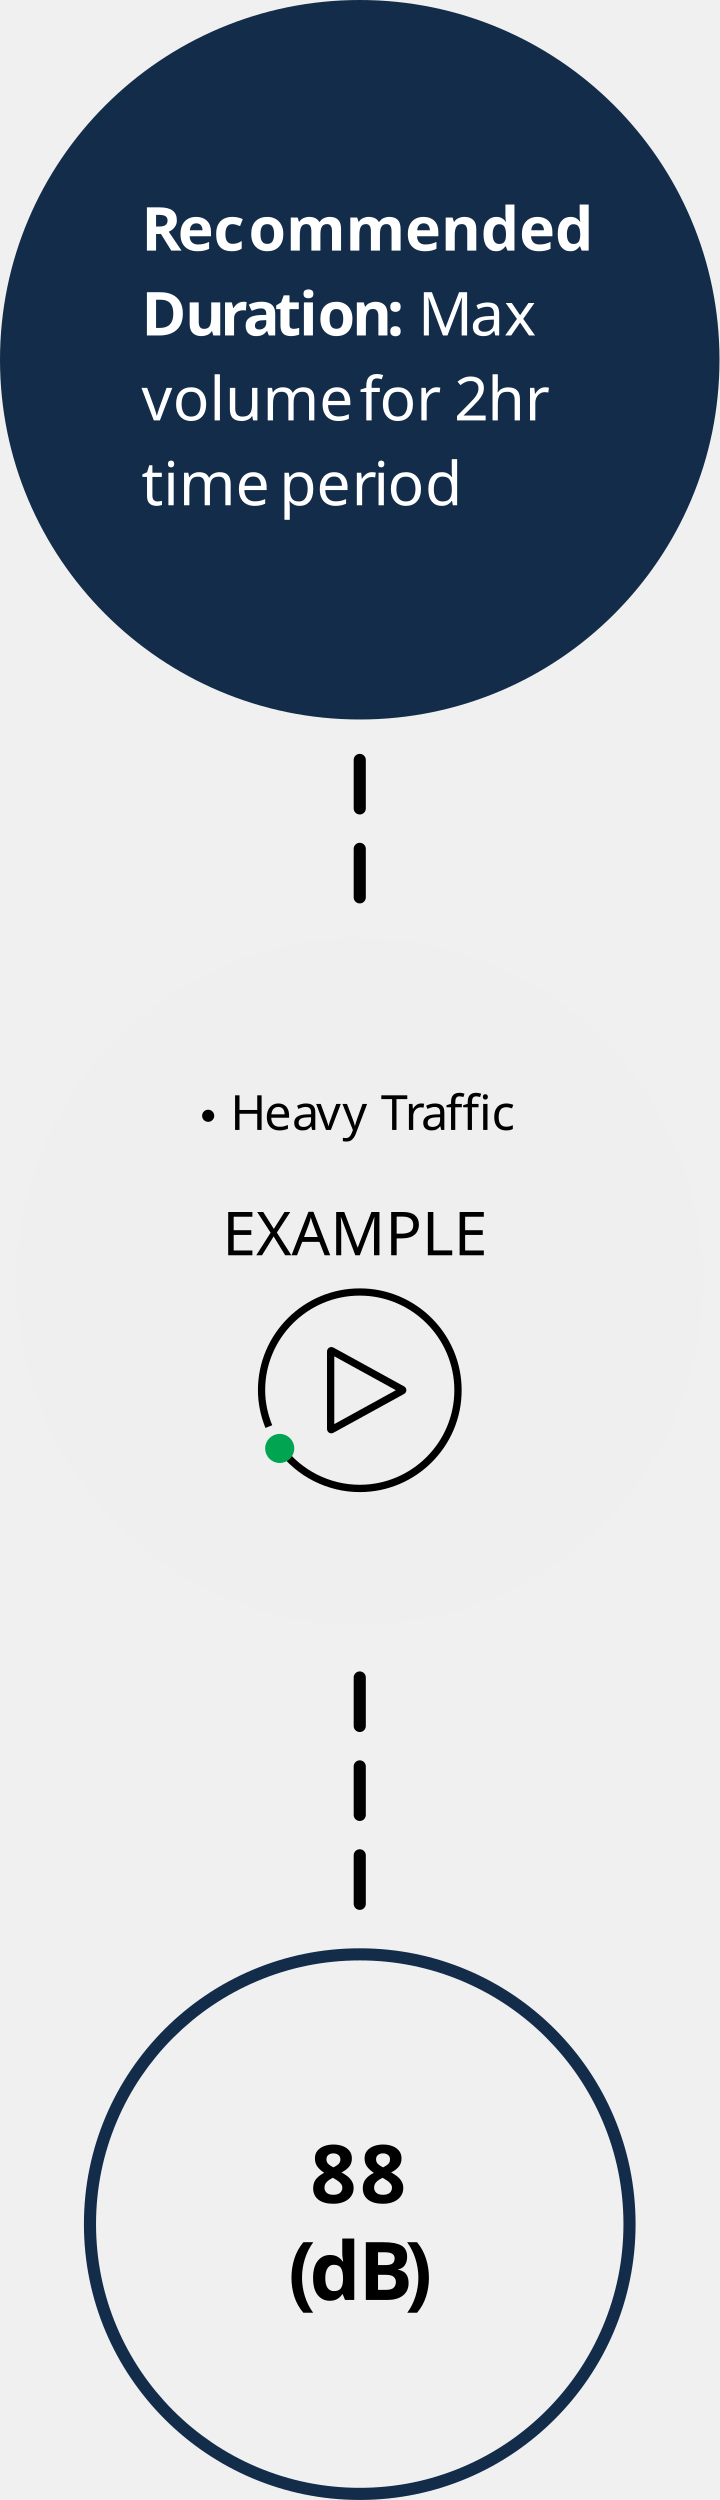
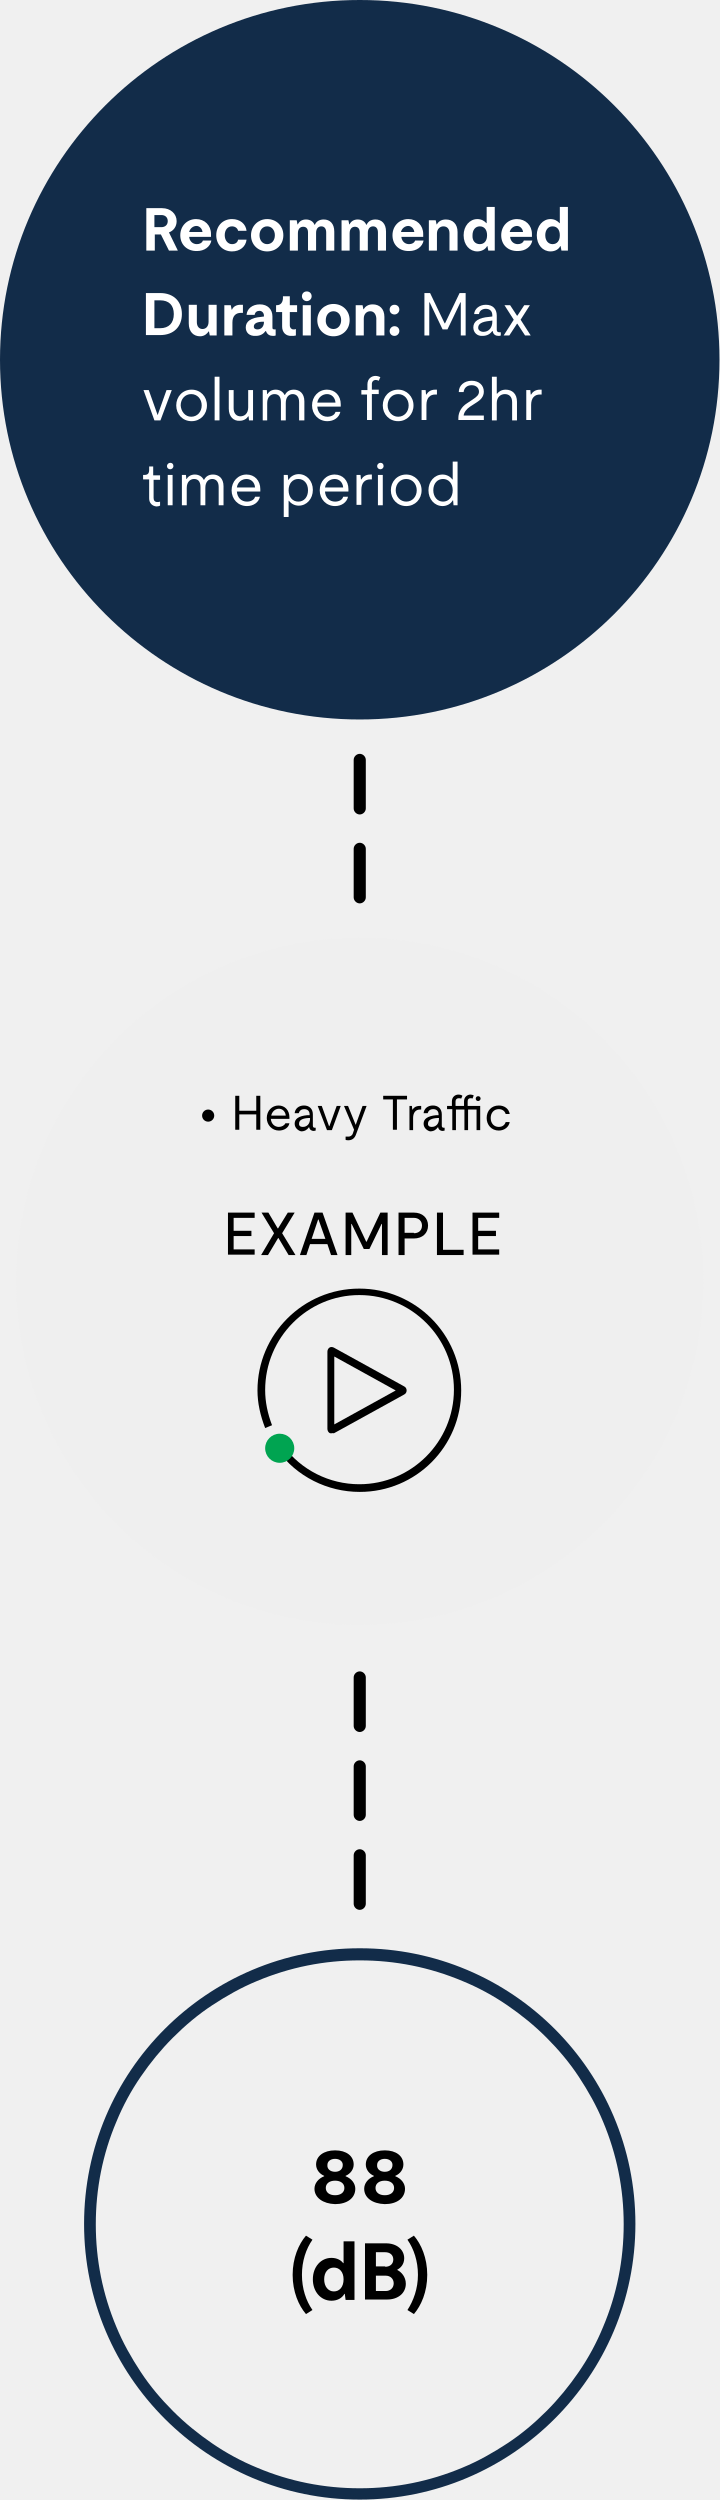
- <svg xmlns="http://www.w3.org/2000/svg" id="Working_File" viewBox="0 0 178 618.49">
-   <defs>
-     <style>.cls-1,.cls-2{fill:none;}.cls-3{letter-spacing:.01em;}.cls-4{letter-spacing:-.02em;}.cls-5{letter-spacing:-.02em;}.cls-6{letter-spacing:0em;}.cls-7{letter-spacing:0em;}.cls-8,.cls-9,.cls-10,.cls-11,.cls-12,.cls-13{isolation:isolate;}.cls-8,.cls-9,.cls-12{font-size:15px;}.cls-8,.cls-10{font-family:ULModerat-Bold, 'UL Moderat';font-weight:700;}.cls-8,.cls-12{fill:#fff;}.cls-14{fill:#efefef;}.cls-15{fill:#00a451;}.cls-16{fill:#122c49;}.cls-17{letter-spacing:-.02em;}.cls-18{letter-spacing:-.09em;}.cls-19{letter-spacing:-.01em;}.cls-20{letter-spacing:-.01em;}.cls-9{font-family:ULModerat-Medium, 'UL Moderat';font-weight:500;}.cls-21{letter-spacing:0em;}.cls-10{font-size:20px;}.cls-22{letter-spacing:-.04em;}.cls-23{letter-spacing:0em;}.cls-24{letter-spacing:-.01em;}.cls-25{letter-spacing:0em;}.cls-26{letter-spacing:0em;}.cls-27{letter-spacing:0em;}.cls-28{letter-spacing:0em;}.cls-29{letter-spacing:0em;}.cls-30{letter-spacing:-.05em;}.cls-31{letter-spacing:0em;}.cls-2{stroke:#000;stroke-linecap:round;stroke-width:3px;}.cls-32{letter-spacing:-.02em;}.cls-12,.cls-13{font-family:ULModerat-Regular, 'UL Moderat';}.cls-13{font-size:12px;}.cls-33{letter-spacing:-.07em;}.cls-34{letter-spacing:0em;}.cls-35{letter-spacing:0em;}.cls-36{letter-spacing:-.02em;}</style>
-   </defs>
-   <line id="Line_164" class="cls-2" x1="89" y1="437" x2="89" y2="449" />
-   <line id="Line_142" class="cls-2" x1="89" y1="188" x2="89" y2="200" />
-   <line id="Line_145" class="cls-2" x1="89" y1="415" x2="89" y2="427" />
-   <line id="Line_165" class="cls-2" x1="89" y1="459" x2="89" y2="471" />
-   <line id="Line_143" class="cls-2" x1="89" y1="210" x2="89" y2="222" />
+ <svg xmlns="http://www.w3.org/2000/svg" version="1.1" id="Working_File" x="0px" y="0px" viewBox="0 0 178 618.5" style="enable-background:new 0 0 178 618.5;" xml:space="preserve">
+   <style type="text/css">
+ 	.st0{fill:none;}
+ 	.st1{fill:#122C49;}
+ 	.st2{fill:#EFEFEF;}
+ 	.st3{enable-background:new    ;}
+ 	.st4{fill:#FFFFFF;}
+ 	.st5{fill:#00A451;}
+ </style>
+   <g id="Line_164">
+     <path d="M89,450.5c-0.8,0-1.5-0.7-1.5-1.5v-12c0-0.8,0.7-1.5,1.5-1.5s1.5,0.7,1.5,1.5v12C90.5,449.8,89.8,450.5,89,450.5z" />
+   </g>
+   <g id="Line_142">
+     <path d="M89,201.5c-0.8,0-1.5-0.7-1.5-1.5v-12c0-0.8,0.7-1.5,1.5-1.5s1.5,0.7,1.5,1.5v12C90.5,200.8,89.8,201.5,89,201.5z" />
+   </g>
+   <g id="Line_145">
+     <path d="M89,428.5c-0.8,0-1.5-0.7-1.5-1.5v-12c0-0.8,0.7-1.5,1.5-1.5s1.5,0.7,1.5,1.5v12C90.5,427.8,89.8,428.5,89,428.5z" />
+   </g>
+   <g id="Line_165">
+     <path d="M89,472.5c-0.8,0-1.5-0.7-1.5-1.5v-12c0-0.8,0.7-1.5,1.5-1.5s1.5,0.7,1.5,1.5v12C90.5,471.8,89.8,472.5,89,472.5z" />
+   </g>
+   <g id="Line_143">
+     <path d="M89,223.5c-0.8,0-1.5-0.7-1.5-1.5v-12c0-0.8,0.7-1.5,1.5-1.5s1.5,0.7,1.5,1.5v12C90.5,222.8,89.8,223.5,89,223.5z" />
+   </g>
  <g id="Group_185">
    <g id="Path_8">
-       <path class="cls-1" d="m89,482c37.69,0,68.24,30.55,68.24,68.24s-30.55,68.24-68.24,68.24-68.24-30.55-68.24-68.24h0c0-37.69,30.55-68.24,68.24-68.24Z" />
-       <path class="cls-16" d="m89,485c-8.81,0-17.35,1.72-25.39,5.13-3.87,1.63-7.59,3.66-11.08,6.01-3.46,2.33-6.7,5.02-9.66,7.97s-5.63,6.2-7.97,9.66c-2.36,3.49-4.38,7.22-6.01,11.08-3.4,8.04-5.13,16.59-5.13,25.39s1.72,17.35,5.13,25.39c1.63,3.87,3.66,7.59,6.01,11.08,2.33,3.46,5.02,6.7,7.97,9.66s6.2,5.63,9.66,7.97c3.49,2.36,7.22,4.38,11.08,6.01,8.04,3.4,16.59,5.13,25.39,5.13s17.35-1.72,25.39-5.13c3.87-1.63,7.59-3.66,11.08-6.01,3.46-2.33,6.7-5.02,9.66-7.97s5.63-6.2,7.97-9.66c2.36-3.49,4.38-7.22,6.01-11.08,3.4-8.04,5.13-16.59,5.13-25.39s-1.72-17.35-5.13-25.39c-1.63-3.87-3.66-7.59-6.01-11.08-2.33-3.46-5.02-6.7-7.97-9.66s-6.2-5.63-9.66-7.97c-3.49-2.36-7.22-4.38-11.08-6.01-8.04-3.4-16.59-5.13-25.39-5.13m0-3c37.69,0,68.24,30.55,68.24,68.24s-30.55,68.24-68.24,68.24-68.24-30.55-68.24-68.24,30.55-68.24,68.24-68.24Z" />
-     </g>
-     <circle id="Ellipse_47" class="cls-14" cx="89" cy="317" r="85" />
+       <g>
+         <path class="st0" d="M89,482c37.7,0,68.2,30.5,68.2,68.2s-30.6,68.2-68.2,68.2s-68.2-30.5-68.2-68.2l0,0     C20.8,512.5,51.3,482,89,482z" />
+       </g>
+       <g>
+         <path class="st1" d="M89,485c-8.8,0-17.3,1.7-25.4,5.1c-3.9,1.6-7.6,3.7-11.1,6c-3.5,2.3-6.7,5-9.7,8s-5.6,6.2-8,9.7     c-2.4,3.5-4.4,7.2-6,11.1c-3.4,8-5.1,16.6-5.1,25.4s1.7,17.3,5.1,25.4c1.6,3.9,3.7,7.6,6,11.1c2.3,3.5,5,6.7,8,9.7s6.2,5.6,9.7,8     c3.5,2.4,7.2,4.4,11.1,6c8,3.4,16.6,5.1,25.4,5.1s17.3-1.7,25.4-5.1c3.9-1.6,7.6-3.7,11.1-6c3.5-2.3,6.7-5,9.7-8s5.6-6.2,8-9.7     c2.4-3.5,4.4-7.2,6-11.1c3.4-8,5.1-16.6,5.1-25.4s-1.7-17.3-5.1-25.4c-1.6-3.9-3.7-7.6-6-11.1c-2.3-3.5-5-6.7-8-9.7     s-6.2-5.6-9.7-8c-3.5-2.4-7.2-4.4-11.1-6C106.3,486.7,97.8,485,89,485 M89,482c37.7,0,68.2,30.5,68.2,68.2s-30.6,68.2-68.2,68.2     s-68.2-30.5-68.2-68.2S51.3,482,89,482z" />
+       </g>
+     </g>
+     <g id="Ellipse_47">
+       <circle class="st2" cx="89" cy="317" r="85" />
+     </g>
    <g id="Group_95">
-       <circle id="Ellipse_18" class="cls-16" cx="89" cy="89" r="89" />
-       <g id="Recommended_Duration:_Max_volume_for_2hr_time_period" class="cls-11">
-         <text class="cls-8" transform="translate(35 62)">
-           <tspan class="cls-22" x="0" y="0">R</tspan>
-           <tspan class="cls-31" x="8.98" y="0">e</tspan>
-           <tspan class="cls-34" x="17.81" y="0">c</tspan>
-           <tspan x="26.48" y="0">ommended</tspan>
-         </text>
-         <text class="cls-8" transform="translate(35 83)">
-           <tspan class="cls-21" x="0" y="0">D</tspan>
-           <tspan class="cls-31" x="10.8" y="0">u</tspan>
-           <tspan class="cls-24" x="19.5" y="0">r</tspan>
-           <tspan class="cls-19" x="25.15" y="0">a</tspan>
-           <tspan class="cls-23" x="32.98" y="0">t</tspan>
-           <tspan x="39.01" y="0">io</tspan>
-           <tspan class="cls-36" x="52.11" y="0">n</tspan>
-           <tspan x="60.7" y="0">: </tspan>
-         </text>
-         <text class="cls-12" transform="translate(103.4 83)">
-           <tspan class="cls-17" x="0" y="0">M</tspan>
-           <tspan x="12.89" y="0">ax </tspan>
-         </text>
-         <text class="cls-12" transform="translate(35 104)">
-           <tspan class="cls-17" x="0" y="0">v</tspan>
-           <tspan x="7.74" y="0">olume </tspan>
-           <tspan class="cls-4" x="53.98" y="0">f</tspan>
-           <tspan x="58.89" y="0">or </tspan>
-           <tspan class="cls-26" x="77.35" y="0">2</tspan>
-           <tspan class="cls-31" x="85.57" y="0">hr </tspan>
-         </text>
-         <text class="cls-12" transform="translate(35 125)">
-           <tspan class="cls-3" x="0" y="0">t</tspan>
-           <tspan x="5.38" y="0">ime </tspan>
-           <tspan class="cls-29" x="34.09" y="0">p</tspan>
-           <tspan x="43.29" y="0">e</tspan>
-           <tspan class="cls-7" x="52" y="0">r</tspan>
-           <tspan x="57.37" y="0">i</tspan>
-           <tspan class="cls-29" x="60.88" y="0">o</tspan>
-           <tspan x="70.14" y="0">d</tspan>
-         </text>
+       <g id="Ellipse_18">
+         <circle class="st1" cx="89" cy="89" r="89" />
+       </g>
+       <g id="Recommended_Duration:_Max_volume_for_2hr_time_period">
+         <g class="st3">
+           <path class="st4" d="M36.1,51.5h4c2.1,0,3.6,1.4,3.6,3.2c0,1.4-0.8,2.4-1.9,2.8L44,62h-2.2l-2-4h-1.5v4h-2.1V51.5z M39.9,56.2      c1,0,1.6-0.6,1.6-1.5c0-0.9-0.6-1.5-1.6-1.5h-1.7v3H39.9z" />
+         </g>
+         <g class="st3">
+           <path class="st4" d="M44.6,58.2c0-2.3,1.7-4,3.9-4c2.1,0,3.7,1.5,3.7,3.7c0,0.2,0,0.4,0,0.7h-5.4c0.1,1.1,0.9,1.8,1.9,1.8      c0.7,0,1.3-0.3,1.5-0.9h2.1c-0.3,1.6-1.8,2.6-3.5,2.6C46.4,62.2,44.6,60.6,44.6,58.2z M50.1,57.4c-0.1-0.9-0.8-1.5-1.5-1.5      c-0.8,0-1.6,0.6-1.8,1.5H50.1z" />
+         </g>
+         <g class="st3">
+           <path class="st4" d="M53.5,58.2c0-2.3,1.6-4,3.9-4c2,0,3.4,1.2,3.6,2.9h-2.1c-0.1-0.6-0.7-1.1-1.5-1.1c-1.1,0-1.8,0.9-1.8,2.2      c0,1.3,0.8,2.2,1.8,2.2c0.9,0,1.4-0.5,1.5-1.1H61c-0.2,1.7-1.6,2.9-3.6,2.9C55.1,62.2,53.5,60.5,53.5,58.2z" />
+         </g>
+         <g class="st3">
+           <path class="st4" d="M62.1,58.2c0-2.3,1.8-4,4-4s4,1.6,4,4c0,2.4-1.8,4-4,4S62.1,60.6,62.1,58.2z M66.1,60.4      c1.1,0,1.9-0.9,1.9-2.2c0-1.3-0.8-2.2-1.9-2.2c-1.1,0-1.9,0.9-1.9,2.2C64.2,59.5,65,60.4,66.1,60.4z" />
+           <path class="st4" d="M75,56.1c-0.7,0-1.3,0.5-1.3,1.6V62h-2v-7.5h1.7l0.2,1h0.1c0.3-0.7,1-1.2,2-1.2c1,0,1.8,0.5,2.1,1.3h0.1      c0.4-0.9,1.2-1.3,2.2-1.3c1.5,0,2.6,1,2.6,3V62h-2v-4.5c0-1-0.5-1.5-1.2-1.5c-0.7,0-1.3,0.5-1.3,1.6V62h-2v-4.5      C76.2,56.5,75.7,56.1,75,56.1z" />
+           <path class="st4" d="M87.8,56.1c-0.7,0-1.3,0.5-1.3,1.6V62h-2v-7.5h1.7l0.2,1h0.1c0.3-0.7,1-1.2,2-1.2c1,0,1.8,0.5,2.1,1.3h0.1      c0.4-0.9,1.2-1.3,2.2-1.3c1.5,0,2.6,1,2.6,3V62h-2v-4.5c0-1-0.5-1.5-1.2-1.5c-0.7,0-1.3,0.5-1.3,1.6V62h-2v-4.5      C89,56.5,88.5,56.1,87.8,56.1z" />
+           <path class="st4" d="M97.1,58.2c0-2.3,1.7-4,3.9-4c2.1,0,3.7,1.5,3.7,3.7c0,0.2,0,0.4,0,0.7h-5.4c0.1,1.1,0.9,1.8,1.9,1.8      c0.7,0,1.3-0.3,1.5-0.9h2.1c-0.3,1.6-1.8,2.6-3.5,2.6C98.8,62.2,97.1,60.6,97.1,58.2z M102.5,57.4c-0.1-0.9-0.8-1.5-1.5-1.5      c-0.8,0-1.6,0.6-1.8,1.5H102.5z" />
+           <path class="st4" d="M109.7,56c-0.8,0-1.6,0.6-1.6,1.8V62h-2v-7.5h1.7l0.2,1h0.1c0.3-0.6,1-1.2,2.2-1.2c1.7,0,2.9,1.1,2.9,3.1      V62h-2v-4.3C111.2,56.6,110.6,56,109.7,56z" />
+           <path class="st4" d="M120.8,62l-0.2-1.1h-0.1c-0.4,0.8-1.4,1.3-2.4,1.3c-1.9,0-3.4-1.6-3.4-4c0-2.3,1.5-4,3.4-4      c1,0,1.8,0.5,2.2,1h0.1v-4h2V62H120.8z M118.7,60.4c1.1,0,1.8-0.8,1.8-2.2c0-1.4-0.7-2.2-1.8-2.2s-1.8,0.9-1.8,2.2      C116.8,59.6,117.6,60.4,118.7,60.4z" />
+           <path class="st4" d="M124,58.2c0-2.3,1.7-4,3.9-4c2.1,0,3.7,1.5,3.7,3.7c0,0.2,0,0.4,0,0.7h-5.4c0.1,1.1,0.9,1.8,1.9,1.8      c0.7,0,1.3-0.3,1.5-0.9h2.1c-0.3,1.6-1.8,2.6-3.5,2.6C125.7,62.2,124,60.6,124,58.2z M129.4,57.4c-0.1-0.9-0.8-1.5-1.5-1.5      c-0.8,0-1.6,0.6-1.8,1.5H129.4z" />
+           <path class="st4" d="M138.9,62l-0.2-1.1h-0.1c-0.4,0.8-1.3,1.3-2.4,1.3c-1.9,0-3.4-1.6-3.4-4c0-2.3,1.5-4,3.4-4      c1,0,1.8,0.5,2.2,1h0.1v-4h2V62H138.9z M136.7,60.4c1.1,0,1.8-0.8,1.8-2.2c0-1.4-0.7-2.2-1.8-2.2c-1.1,0-1.8,0.9-1.8,2.2      C134.9,59.6,135.7,60.4,136.7,60.4z" />
+         </g>
+         <g class="st3">
+           <path class="st4" d="M36.1,72.5h3.5c3.4,0,5.4,2.1,5.4,5.2s-2,5.2-5.4,5.2h-3.5V72.5z M39.6,81.2c2.2,0,3.4-1.3,3.4-3.5      s-1.2-3.4-3.4-3.4h-1.4v6.9H39.6z" />
+         </g>
+         <g class="st3">
+           <path class="st4" d="M46.7,80v-4.6h2v4.3c0,1.1,0.6,1.7,1.4,1.7s1.5-0.6,1.5-1.8v-4.2h2V83h-1.7l-0.2-1h-0.1      c-0.3,0.5-1,1.2-2.1,1.2C47.9,83.2,46.7,82.1,46.7,80z" />
+         </g>
+         <g class="st3">
+           <path class="st4" d="M55.4,75.5h1.7l0.2,1.1h0.1c0.3-0.7,1-1.2,2.1-1.2c0.2,0,0.4,0,0.6,0v2c-0.2,0-0.4,0-0.5,0      c-1.3,0-2.1,0.8-2.1,2.4V83h-2V75.5z" />
+         </g>
+         <g class="st3">
+           <path class="st4" d="M60.8,81c0-1.5,1.3-2.4,3.8-2.6l0.7-0.1v-0.2c0-0.7-0.5-1.2-1.1-1.2c-0.6,0-1.1,0.3-1.2,1h-2      c0.1-1.5,1.4-2.6,3.3-2.6c1.9,0,3.1,1.2,3.1,3V81c0,0.4,0.1,0.5,0.6,0.5l0.2,0V83c-0.2,0.1-0.5,0.1-0.7,0.1      c-0.7,0-1.4-0.3-1.7-1.2h-0.1c-0.5,0.7-1.3,1.2-2.4,1.2C61.7,83.2,60.8,82.3,60.8,81z M63.7,81.5c1,0,1.6-0.8,1.6-1.8v-0.1      l-0.6,0c-1.3,0.1-1.9,0.5-1.9,1.2C62.8,81.3,63.2,81.5,63.7,81.5z" />
+         </g>
+         <g class="st3">
+           <path class="st4" d="M69.8,80.8v-3.6h-1.5v-1.7h0.2c0.9,0,1.4-0.6,1.5-1.6l0-0.6h1.7v2.2h1.8v1.7h-1.8v3.3c0,0.6,0.4,1,0.9,1      c0.2,0,0.4,0,0.6-0.1V83c-0.3,0.1-0.7,0.1-1,0.1C70.7,83.2,69.8,82.2,69.8,80.8z" />
+         </g>
+         <g class="st3">
+           <path class="st4" d="M75.9,72.1c0.7,0,1.2,0.5,1.2,1.2c0,0.7-0.6,1.2-1.2,1.2s-1.2-0.5-1.2-1.2C74.7,72.6,75.2,72.1,75.9,72.1z       M74.9,75.5h2V83h-2V75.5z" />
+           <path class="st4" d="M78.5,79.2c0-2.3,1.8-4,4-4s4,1.6,4,4c0,2.4-1.8,4-4,4S78.5,81.6,78.5,79.2z M82.5,81.4      c1.1,0,1.9-0.9,1.9-2.2c0-1.3-0.8-2.2-1.9-2.2c-1.1,0-1.9,0.9-1.9,2.2C80.5,80.5,81.4,81.4,82.5,81.4z" />
+         </g>
+         <g class="st3">
+           <path class="st4" d="M91.6,77c-0.8,0-1.6,0.6-1.6,1.8V83h-2v-7.5h1.7l0.2,1H90c0.3-0.6,1-1.2,2.2-1.2c1.7,0,2.9,1.1,2.9,3.1V83      h-2v-4.3C93,77.6,92.4,77,91.6,77z" />
+         </g>
+         <g class="st3">
+           <path class="st4" d="M97.6,75.4c0.7,0,1.2,0.5,1.2,1.2c0,0.6-0.5,1.2-1.2,1.2c-0.7,0-1.2-0.5-1.2-1.2      C96.4,75.9,96.9,75.4,97.6,75.4z M96.4,81.9c0-0.6,0.5-1.2,1.2-1.2c0.7,0,1.2,0.5,1.2,1.2c0,0.6-0.5,1.2-1.2,1.2      C96.9,83.1,96.4,82.6,96.4,81.9z" />
+         </g>
+         <g class="st3">
+           <path class="st4" d="M104.9,72.5h1.5l3.6,7.5h0.1l3.6-7.5h1.5V83h-1.2v-8.2h-0.1l-3.2,6.7h-1.2l-3.2-6.7h-0.1V83h-1.2V72.5z" />
+         </g>
+         <g class="st3">
+           <path class="st4" d="M117.1,81c0-1.5,1.3-2.4,3.9-2.6l0.8-0.1v-0.3c0-1-0.6-1.6-1.6-1.6c-0.9,0-1.6,0.5-1.7,1.3h-1.2      c0.1-1.3,1.3-2.3,2.9-2.3c1.7,0,2.7,1,2.7,2.7v3.5c0,0.5,0.3,0.6,0.7,0.6c0.1,0,0.1,0,0.3,0V83c-0.2,0.1-0.4,0.1-0.6,0.1      c-0.6,0-1.3-0.3-1.4-1.2v0h-0.1c-0.5,0.7-1.3,1.2-2.4,1.2C118.1,83.2,117.1,82.3,117.1,81z M119.6,82.1c1.3,0,2.2-1,2.2-2.5      v-0.3l-0.7,0.1c-1.9,0.2-2.8,0.7-2.8,1.7C118.3,81.7,118.9,82.1,119.6,82.1z" />
+           <path class="st4" d="M127.1,79.1l-2.3-3.6h1.4l1.7,2.6h0.1l1.7-2.6h1.4l-2.3,3.6l2.5,3.9h-1.4l-1.9-2.9h-0.1l-1.9,2.9h-1.4      L127.1,79.1z" />
+         </g>
+         <g class="st3">
+           <path class="st4" d="M35.5,96.5h1.3l2.2,6.2H39l2.2-6.2h1.3l-2.8,7.5h-1.5L35.5,96.5z" />
+         </g>
+         <g class="st3">
+           <path class="st4" d="M43.6,100.3c0-2.2,1.6-3.9,3.8-3.9s3.8,1.7,3.8,3.9c0,2.2-1.6,3.9-3.8,3.9S43.6,102.5,43.6,100.3z       M47.3,103.1c1.5,0,2.6-1.2,2.6-2.8c0-1.6-1.1-2.8-2.6-2.8s-2.6,1.2-2.6,2.8C44.8,101.8,45.8,103.1,47.3,103.1z" />
+           <path class="st4" d="M53.1,93.2h1.2V104h-1.2V93.2z" />
+           <path class="st4" d="M56.6,101.1v-4.6h1.2v4.5c0,1.4,0.8,2,1.7,2c1,0,1.9-0.7,1.9-2.2v-4.3h1.2v7.5h-1l-0.1-1h-0.1      c-0.3,0.5-1,1.1-2.1,1.1C57.8,104.2,56.6,103.1,56.6,101.1z" />
+           <path class="st4" d="M67.9,97.5c-0.9,0-1.8,0.7-1.8,2.2v4.3H65v-7.5h1l0.1,1h0.1c0.3-0.6,1-1.1,2-1.1c1,0,1.8,0.5,2.2,1.3h0.1      c0.4-0.8,1.1-1.3,2.2-1.3c1.4,0,2.6,0.9,2.6,2.9v4.7H74v-4.5c0-1.4-0.7-2-1.6-2c-0.9,0-1.7,0.7-1.7,2.2v4.3h-1.2v-4.5      C69.5,98,68.8,97.5,67.9,97.5z" />
+           <path class="st4" d="M77.2,100.3c0-2.2,1.6-3.9,3.7-3.9c2,0,3.4,1.5,3.4,3.6c0,0.2,0,0.3,0,0.6h-5.8c0.1,1.5,1.1,2.5,2.5,2.5      c0.9,0,1.8-0.4,2-1.2h1.2c-0.3,1.4-1.6,2.3-3.2,2.3C78.8,104.2,77.2,102.5,77.2,100.3z M83,99.6c-0.1-1.3-1-2.1-2.1-2.1      s-2.2,0.8-2.4,2.1H83z" />
+         </g>
+         <g class="st3">
+           <path class="st4" d="M90.9,97.6h-1.5v-1.1h1.5v-1.4c0-1.4,1-2.1,2-2.1c0.5,0,1,0.2,1.2,0.3l-0.4,0.9c-0.2-0.1-0.5-0.2-0.7-0.2      c-0.6,0-1,0.4-1,1v1.4h1.7v1.1H92v6.4h-1.2V97.6z" />
+         </g>
+         <g class="st3">
+           <path class="st4" d="M94.7,100.3c0-2.2,1.6-3.9,3.8-3.9c2.1,0,3.8,1.7,3.8,3.9c0,2.2-1.6,3.9-3.8,3.9      C96.3,104.2,94.7,102.5,94.7,100.3z M98.5,103.1c1.5,0,2.6-1.2,2.6-2.8c0-1.6-1.1-2.8-2.6-2.8s-2.6,1.2-2.6,2.8      C95.9,101.8,97,103.1,98.5,103.1z" />
+           <path class="st4" d="M104.3,96.5h1l0.1,1.1h0.1c0.3-0.5,0.9-1.2,2.2-1.2c0.2,0,0.3,0,0.4,0v1.2c-0.2,0-0.3,0-0.4,0      c-1.3,0-2.2,0.8-2.2,2.6v3.7h-1.2V96.5z" />
+         </g>
+         <g class="st3">
+           <path class="st4" d="M115.5,99.8l1.5-1c0.9-0.6,1.5-1.1,1.5-1.9c0-1-0.8-1.6-1.8-1.6c-1.2,0-1.9,0.7-2,1.7h-1.2      c0-1.6,1.3-2.8,3.2-2.8c1.8,0,3,1.1,3,2.7c0,1.3-0.9,2.1-1.7,2.6l-1.7,1.1c-0.9,0.6-1.5,1.4-1.6,2.2h5v1.1h-6.3v-0.5      C113.4,102,114.2,100.6,115.5,99.8z" />
+         </g>
+         <g class="st3">
+           <path class="st4" d="M124.9,97.5c-1,0-2,0.7-2,2.2v4.3h-1.2V93.2h1.2v4.2h0.1c0.2-0.3,0.9-1,2.1-1c1.6,0,2.8,1,2.8,3v4.6h-1.2      v-4.5C126.7,98.1,125.9,97.5,124.9,97.5z" />
+           <path class="st4" d="M130.2,96.5h1l0.1,1.1h0.1c0.3-0.5,0.9-1.2,2.2-1.2c0.2,0,0.3,0,0.4,0v1.2c-0.2,0-0.3,0-0.4,0      c-1.3,0-2.2,0.8-2.2,2.6v3.7h-1.2V96.5z" />
+         </g>
+         <g class="st3">
+           <path class="st4" d="M36.9,123.3v-4.7h-1.5v-1.1h0.3c0.9,0,1.2-0.4,1.2-1.3l0-0.8h1v2.2h1.7v1.1H38v4.5c0,0.6,0.3,1,0.9,1      c0.2,0,0.5,0,0.7-0.1v1c-0.2,0.1-0.5,0.2-0.9,0.2C37.7,125.2,36.9,124.5,36.9,123.3z" />
+         </g>
+         <g class="st3">
+           <path class="st4" d="M42.1,114.5c0.5,0,0.8,0.3,0.8,0.8c0,0.5-0.4,0.8-0.8,0.8c-0.4,0-0.8-0.3-0.8-0.8      C41.3,114.9,41.7,114.5,42.1,114.5z M41.5,117.5h1.2v7.5h-1.2V117.5z" />
+           <path class="st4" d="M48,118.5c-0.9,0-1.8,0.7-1.8,2.2v4.3h-1.2v-7.5h1l0.1,1h0.1c0.3-0.6,1-1.1,2-1.1c1,0,1.8,0.5,2.2,1.3h0.1      c0.4-0.8,1.1-1.3,2.2-1.3c1.4,0,2.6,0.9,2.6,2.9v4.7h-1.2v-4.5c0-1.4-0.7-2-1.6-2c-0.9,0-1.7,0.7-1.7,2.2v4.3h-1.2v-4.5      C49.6,119,48.9,118.5,48,118.5z" />
+           <path class="st4" d="M57.3,121.3c0-2.2,1.6-3.9,3.7-3.9c2,0,3.4,1.5,3.4,3.6c0,0.2,0,0.3,0,0.6h-5.8c0.1,1.5,1.1,2.5,2.5,2.5      c0.9,0,1.8-0.4,2-1.2h1.2c-0.3,1.4-1.6,2.3-3.2,2.3C58.9,125.2,57.3,123.5,57.3,121.3z M63.1,120.6c-0.1-1.3-1-2.1-2.1-2.1      c-1.2,0-2.2,0.8-2.4,2.1H63.1z" />
+         </g>
+         <g class="st3">
+           <path class="st4" d="M70.3,117.5h0.9l0.1,1.2h0.1c0.5-0.9,1.5-1.4,2.5-1.4c2,0,3.5,1.7,3.5,3.9c0,2.2-1.5,3.9-3.5,3.9      c-1,0-1.9-0.5-2.4-1.2h-0.1v4h-1.2V117.5z M73.8,124.1c1.4,0,2.4-1.1,2.4-2.8c0-1.7-1-2.8-2.4-2.8c-1.4,0-2.4,1.1-2.4,2.8      C71.4,123,72.4,124.1,73.8,124.1z" />
+         </g>
+         <g class="st3">
+           <path class="st4" d="M79.1,121.3c0-2.2,1.6-3.9,3.7-3.9c2,0,3.4,1.5,3.4,3.6c0,0.2,0,0.3,0,0.6h-5.8c0.1,1.5,1.1,2.5,2.5,2.5      c0.9,0,1.8-0.4,2-1.2h1.2c-0.3,1.4-1.6,2.3-3.2,2.3C80.7,125.2,79.1,123.5,79.1,121.3z M84.9,120.6c-0.1-1.3-1-2.1-2.1-2.1      c-1.2,0-2.2,0.8-2.4,2.1H84.9z" />
+         </g>
+         <g class="st3">
+           <path class="st4" d="M88.2,117.5h1l0.1,1.1h0.1c0.3-0.5,0.9-1.2,2.2-1.2c0.2,0,0.3,0,0.4,0v1.2c-0.2,0-0.3,0-0.4,0      c-1.3,0-2.2,0.8-2.2,2.6v3.7h-1.2V117.5z" />
+         </g>
+         <g class="st3">
+           <path class="st4" d="M94.1,114.5c0.5,0,0.8,0.3,0.8,0.8c0,0.5-0.4,0.8-0.8,0.8s-0.8-0.3-0.8-0.8      C93.3,114.9,93.7,114.5,94.1,114.5z M93.5,117.5h1.2v7.5h-1.2V117.5z" />
+         </g>
+         <g class="st3">
+           <path class="st4" d="M96.7,121.3c0-2.2,1.6-3.9,3.8-3.9c2.1,0,3.8,1.7,3.8,3.9c0,2.2-1.6,3.9-3.8,3.9      C98.3,125.2,96.7,123.5,96.7,121.3z M100.5,124.1c1.5,0,2.6-1.2,2.6-2.8c0-1.6-1.1-2.8-2.6-2.8s-2.6,1.2-2.6,2.8      C97.9,122.8,99,124.1,100.5,124.1z" />
+         </g>
+         <g class="st3">
+           <path class="st4" d="M112.2,125l-0.1-1.2H112c-0.5,0.9-1.5,1.4-2.5,1.4c-2,0-3.5-1.7-3.5-3.9c0-2.2,1.5-3.9,3.5-3.9      c1,0,1.9,0.5,2.4,1.2h0.1v-4.4h1.2V125H112.2z M109.6,124.1c1.4,0,2.4-1.1,2.4-2.8c0-1.7-1-2.8-2.4-2.8c-1.4,0-2.4,1.1-2.4,2.8      C107.2,122.9,108.2,124.1,109.6,124.1z" />
+         </g>
      </g>
    </g>
    <g id="Group_134">
-       <g id="_dB_" class="cls-11">
-         <text class="cls-10" transform="translate(71.31 569)">
-           <tspan class="cls-33" x="0" y="0">(</tspan>
-           <tspan class="cls-25" x="5.24" y="0">d</tspan>
-           <tspan class="cls-30" x="17.4" y="0">B</tspan>
-           <tspan class="cls-6" x="28.82" y="0">)</tspan>
-         </text>
-       </g>
-       <g id="_88" class="cls-11">
-         <text class="cls-10" transform="translate(76.77 545)">
-           <tspan class="cls-35" x="0" y="0">8</tspan>
-           <tspan x="12.28" y="0">8</tspan>
-         </text>
+       <g id="_dB_">
+         <g class="st3">
+           <path d="M74.7,562.8c0,3.4,1,6.4,2.6,8.7l-1.6,1c-1.8-2.1-3.3-5.5-3.3-9.7c0-4.2,1.5-7.6,3.3-9.7l1.6,1      C75.7,556.4,74.7,559.4,74.7,562.8z" />
+         </g>
+         <g class="st3">
+           <path d="M85.5,569l-0.2-1.5h-0.1c-0.6,1.1-1.8,1.7-3.2,1.7c-2.6,0-4.6-2.2-4.6-5.3c0-3.1,2-5.3,4.6-5.3c1.4,0,2.4,0.6,2.9,1.3      H85v-5.4h2.7V569H85.5z M82.6,566.9c1.4,0,2.4-1.1,2.4-3c0-1.8-1-2.9-2.4-2.9c-1.4,0-2.4,1.1-2.4,2.9S81.2,566.9,82.6,566.9z" />
+         </g>
+         <g class="st3">
+           <path d="M90.2,555h5.3c2.7,0,4.5,1.6,4.5,3.7c0,1.5-0.9,2.4-1.7,2.8v0.1c1,0.5,2.1,1.7,2.1,3.4c0,2.3-1.9,3.9-4.6,3.9h-5.5V555z       M95.3,560.8c1.2,0,2-0.7,2-1.8s-0.8-1.8-2-1.8H93v3.5H95.3z M95.4,566.8c1.2,0,2-0.8,2-1.9c0-1.1-0.8-1.9-2-1.9H93v3.8H95.4z" />
+         </g>
+         <g class="st3">
+           <path d="M103.4,562.8c0-3.4-1-6.4-2.6-8.7l1.6-1c1.8,2.1,3.3,5.5,3.3,9.7s-1.5,7.6-3.3,9.7l-1.6-1      C102.3,569.2,103.4,566.2,103.4,562.8z" />
+         </g>
+       </g>
+       <g id="_88">
+         <g class="st3">
+           <path d="M77.8,541.5c0-1.3,0.9-2.5,2.4-3.1v-0.1c-1.2-0.5-2-1.6-2-2.8c0-2.1,1.9-3.5,4.7-3.5c2.8,0,4.6,1.4,4.6,3.5      c0,1.2-0.8,2.3-2,2.8v0.1c1.5,0.6,2.4,1.8,2.4,3.1c0,2.3-2,3.8-5,3.8C79.9,545.2,77.8,543.7,77.8,541.5z M82.9,543.1      c1.4,0,2.3-0.7,2.3-1.8c0-1.1-0.9-1.8-2.3-1.8c-1.4,0-2.3,0.7-2.3,1.8C80.6,542.4,81.5,543.1,82.9,543.1z M82.9,537.3      c1.1,0,1.9-0.6,1.9-1.7c0-0.9-0.8-1.5-1.9-1.5c-1.1,0-1.9,0.6-1.9,1.5C80.9,536.6,81.7,537.3,82.9,537.3z" />
+         </g>
+         <g class="st3">
+           <path d="M90.1,541.5c0-1.3,0.9-2.5,2.4-3.1v-0.1c-1.2-0.5-2-1.6-2-2.8c0-2.1,1.9-3.5,4.7-3.5c2.8,0,4.6,1.4,4.6,3.5      c0,1.2-0.8,2.3-2,2.8v0.1c1.5,0.6,2.4,1.8,2.4,3.1c0,2.3-2,3.8-5,3.8C92.1,545.2,90.1,543.7,90.1,541.5z M95.2,543.1      c1.4,0,2.3-0.7,2.3-1.8c0-1.1-0.9-1.8-2.3-1.8s-2.3,0.7-2.3,1.8C92.9,542.4,93.8,543.1,95.2,543.1z M95.2,537.3      c1.1,0,1.9-0.6,1.9-1.7c0-0.9-0.8-1.5-1.9-1.5s-1.9,0.6-1.9,1.5C93.2,536.6,94,537.3,95.2,537.3z" />
+         </g>
      </g>
    </g>
    <g id="Group_97">
      <g id="Group_31">
        <g id="Group_27">
-           <g id="Heavy_Traffic" class="cls-11">
-             <text class="cls-13" transform="translate(57 279.54)">
-               <tspan class="cls-32" x="0" y="0">H</tspan>
-               <tspan class="cls-27" x="8.36" y="0">e</tspan>
-               <tspan class="cls-5" x="15.24" y="0">a</tspan>
-               <tspan class="cls-28" x="21.22" y="0">v</tspan>
-               <tspan x="27.7" y="0">y </tspan>
-               <tspan class="cls-18" x="37.21" y="0">T</tspan>
-               <tspan class="cls-5" x="43.15" y="0">r</tspan>
-               <tspan class="cls-20" x="47.16" y="0">a</tspan>
-               <tspan x="53.27" y="0">ffic</tspan>
-             </text>
+           <g id="Heavy_Traffic">
+             <g class="st3">
+               <path d="M63.4,275.7h-4.2v3.8h-1v-8.4h1v3.7h4.2v-3.7h1v8.4h-1V275.7z" />
+             </g>
+             <g class="st3">
+               <path d="M66,276.6c0-1.8,1.3-3.1,2.9-3.1c1.6,0,2.7,1.2,2.7,2.9c0,0.1,0,0.3,0,0.4H67c0.1,1.2,0.9,2,2,2        c0.7,0,1.4-0.4,1.6-0.9h1c-0.2,1.1-1.3,1.8-2.6,1.8C67.3,279.7,66,278.3,66,276.6z M70.7,276c-0.1-1-0.8-1.7-1.7-1.7        c-0.9,0-1.7,0.7-1.9,1.7H70.7z" />
+             </g>
+             <g class="st3">
+               <path d="M72.9,278c0-1.2,1-1.9,3.1-2.1l0.6,0v-0.2c0-0.8-0.5-1.3-1.3-1.3c-0.8,0-1.2,0.4-1.4,1h-1c0.1-1.1,1-1.9,2.3-1.9        c1.3,0,2.2,0.8,2.2,2.2v2.8c0,0.4,0.2,0.5,0.5,0.5c0,0,0.1,0,0.2,0v0.7c-0.1,0-0.3,0.1-0.5,0.1c-0.5,0-1-0.3-1.1-0.9v0h-0.1        c-0.4,0.6-1,1-1.9,1C73.7,279.7,72.9,279,72.9,278z M74.9,278.8c1.1,0,1.8-0.8,1.8-2v-0.2l-0.5,0c-1.5,0.1-2.2,0.6-2.2,1.3        C73.9,278.5,74.3,278.8,74.9,278.8z" />
+             </g>
+             <g class="st3">
+               <path d="M78.6,273.6h1l1.8,5h0.1l1.8-5h1l-2.2,6h-1.2L78.6,273.6z" />
+             </g>
+             <g class="st3">
+               <path d="M86.2,281.2c0.4,0,0.9-0.2,1.1-0.8l0.3-0.9l-2.5-5.9h1l1.9,4.7H88l1.7-4.7h1l-2.6,7c-0.4,1.2-1.2,1.5-1.9,1.5        c-0.3,0-0.5,0-0.7-0.1v-0.8C85.7,281.2,85.9,281.2,86.2,281.2z" />
+             </g>
+             <g class="st3">
+               <path d="M97.3,272h-2.5v-0.9h5.9v0.9h-2.5v7.5h-1V272z" />
+             </g>
+             <g class="st3">
+               <path d="M101.1,273.6h0.8l0.1,0.9h0.1c0.2-0.4,0.7-0.9,1.8-0.9c0.1,0,0.2,0,0.3,0v0.9c-0.2,0-0.2,0-0.3,0        c-1,0-1.7,0.7-1.7,2.1v3h-0.9V273.6z" />
+             </g>
+             <g class="st3">
+               <path d="M104.8,278c0-1.2,1-1.9,3.1-2.1l0.6,0v-0.2c0-0.8-0.5-1.3-1.3-1.3c-0.8,0-1.2,0.4-1.4,1h-1c0.1-1.1,1-1.9,2.3-1.9        c1.3,0,2.2,0.8,2.2,2.2v2.8c0,0.4,0.2,0.5,0.5,0.5c0,0,0.1,0,0.2,0v0.7c-0.1,0-0.3,0.1-0.5,0.1c-0.5,0-1-0.3-1.1-0.9v0h-0.1        c-0.4,0.6-1,1-1.9,1C105.6,279.7,104.8,279,104.8,278z M106.8,278.8c1.1,0,1.8-0.8,1.8-2v-0.2l-0.5,0        c-1.5,0.1-2.2,0.6-2.2,1.3C105.8,278.5,106.2,278.8,106.8,278.8z" />
+             </g>
+             <g class="st3">
+               <path d="M111.8,274.4h-1.2v-0.8h1.2v-1.1c0-1.1,0.8-1.7,1.6-1.7c0.4,0,0.8,0.1,1,0.3l-0.3,0.7c-0.2-0.1-0.4-0.1-0.6-0.1        c-0.5,0-0.8,0.3-0.8,0.8v1.1h2.1v-1.1c0-1.1,0.8-1.7,1.6-1.7c0.3,0,0.6,0.1,0.8,0.2l-0.3,0.8c-0.1-0.1-0.3-0.1-0.5-0.1        c-0.5,0-0.7,0.3-0.7,0.8v1.1h3.1v6h-0.9v-5.1h-2.1v5.1h-0.9v-5.1h-2.1v5.1h-0.9V274.4z M118.3,271.2c0.4,0,0.6,0.3,0.6,0.6        s-0.3,0.6-0.6,0.6c-0.4,0-0.6-0.3-0.6-0.6S117.9,271.2,118.3,271.2z" />
+               <path d="M120.4,276.6c0-1.8,1.2-3.1,3-3.1c1.4,0,2.5,0.8,2.7,2.1h-1c-0.2-0.7-0.8-1.2-1.7-1.2c-1.2,0-2,0.9-2,2.2        c0,1.3,0.8,2.2,2,2.2c0.9,0,1.5-0.5,1.7-1.2h1c-0.2,1.2-1.3,2.1-2.7,2.1C121.6,279.7,120.4,278.3,120.4,276.6z" />
+             </g>
          </g>
-           <circle id="Ellipse_14" cx="51.5" cy="276.04" r="1.5" />
+           <g id="Ellipse_14">
+             <circle cx="51.5" cy="276" r="1.5" />
+           </g>
        </g>
      </g>
    </g>
    <g id="Group_174">
-       <g id="EXAMPLE" class="cls-11">
-         <text class="cls-9" transform="translate(55 310.54)">
-           <tspan x="0" y="0">EXAMPLE</tspan>
-         </text>
-       </g>
-     </g>
-   </g>
-   <path d="m89,369.14c-7.97,0-15.56-3.84-20.3-10.27l1.45-1.07c4.4,5.97,11.44,9.53,18.85,9.53,12.9,0,23.4-10.5,23.4-23.4s-10.5-23.4-23.4-23.4-23.4,10.5-23.4,23.4c0,2.86.58,5.78,1.74,8.67l-1.67.67c-1.24-3.1-1.86-6.24-1.86-9.33,0-13.89,11.3-25.2,25.2-25.2s25.2,11.3,25.2,25.2-11.3,25.2-25.2,25.2Z" />
-   <path d="m81.97,354.61c-.19,0-.37-.05-.54-.15-.33-.2-.53-.56-.53-.97v-19.12c0-.41.2-.77.53-.97.33-.2.74-.19,1.1,0l17.41,9.57c.37.2.59.56.59.95s-.22.75-.59.95l-17.41,9.57c-.18.1-.37.15-.56.15Zm.73-19.05v16.75l15.23-8.38-15.23-8.38Zm16.37,7.75s0,0,0,0h0Z" />
-   <circle class="cls-15" cx="69.2" cy="358.34" r="3.6" />
+       <g id="EXAMPLE">
+         <g class="st3">
+           <path d="M56.4,300h6.6v1.3h-5.2v3.2h4.4v1.3h-4.4v3.3h5.2v1.3h-6.6V300z" />
+           <path d="M67.8,305.1l-3.1-5.1h1.7l2.3,3.9h0.1l2.4-3.9h1.7l-3.1,5.1l3.3,5.4h-1.7l-2.5-4.2h-0.1l-2.5,4.2h-1.7L67.8,305.1z" />
+           <path d="M77.8,300h2l3.7,10.5h-1.6l-0.9-2.7h-4.3l-0.9,2.7h-1.6L77.8,300z M80.5,306.5l-1.7-4.8h-0.1l-1.6,4.8H80.5z" />
+           <path d="M85.4,300h1.8l3.4,7.2h0.1l3.4-7.2h1.8v10.5h-1.4v-7.7h-0.1l-3,6.2h-1.4l-3-6.2h-0.1v7.7h-1.4V300z" />
+           <path d="M98.7,300h3.7c2.1,0,3.5,1.3,3.5,3.2s-1.4,3.2-3.5,3.2h-2.3v4.1h-1.5V300z M102.4,305.1c1.2,0,2-0.7,2-1.9      c0-1.1-0.8-1.9-2-1.9h-2.3v3.7H102.4z" />
+           <path d="M108.1,300h1.5v9.2h5.1v1.3h-6.6V300z" />
+           <path d="M116.9,300h6.6v1.3h-5.2v3.2h4.4v1.3h-4.4v3.3h5.2v1.3h-6.6V300z" />
+         </g>
+       </g>
+     </g>
+   </g>
+   <g>
+     <path d="M89,369.1c-8,0-15.6-3.8-20.3-10.3l1.4-1.1c4.4,6,11.4,9.5,18.8,9.5c12.9,0,23.4-10.5,23.4-23.4s-10.5-23.4-23.4-23.4   S65.6,331,65.6,343.9c0,2.9,0.6,5.8,1.7,8.7l-1.7,0.7c-1.2-3.1-1.9-6.2-1.9-9.3c0-13.9,11.3-25.2,25.2-25.2s25.2,11.3,25.2,25.2   S102.9,369.1,89,369.1L89,369.1z" />
+   </g>
+   <g>
+     <path d="M82,354.6c-0.2,0-0.4,0-0.5-0.1c-0.3-0.2-0.5-0.6-0.5-1v-19.1c0-0.4,0.2-0.8,0.5-1s0.7-0.2,1.1,0l17.4,9.6   c0.4,0.2,0.6,0.6,0.6,1s-0.2,0.8-0.6,1l-17.4,9.6C82.3,354.5,82.2,354.6,82,354.6L82,354.6z M82.7,335.6v16.8l15.2-8.4L82.7,335.6   L82.7,335.6z M99.1,343.3L99.1,343.3L99.1,343.3z" />
+   </g>
+   <g>
+     <circle class="st5" cx="69.2" cy="358.3" r="3.6" />
+   </g>
</svg>
